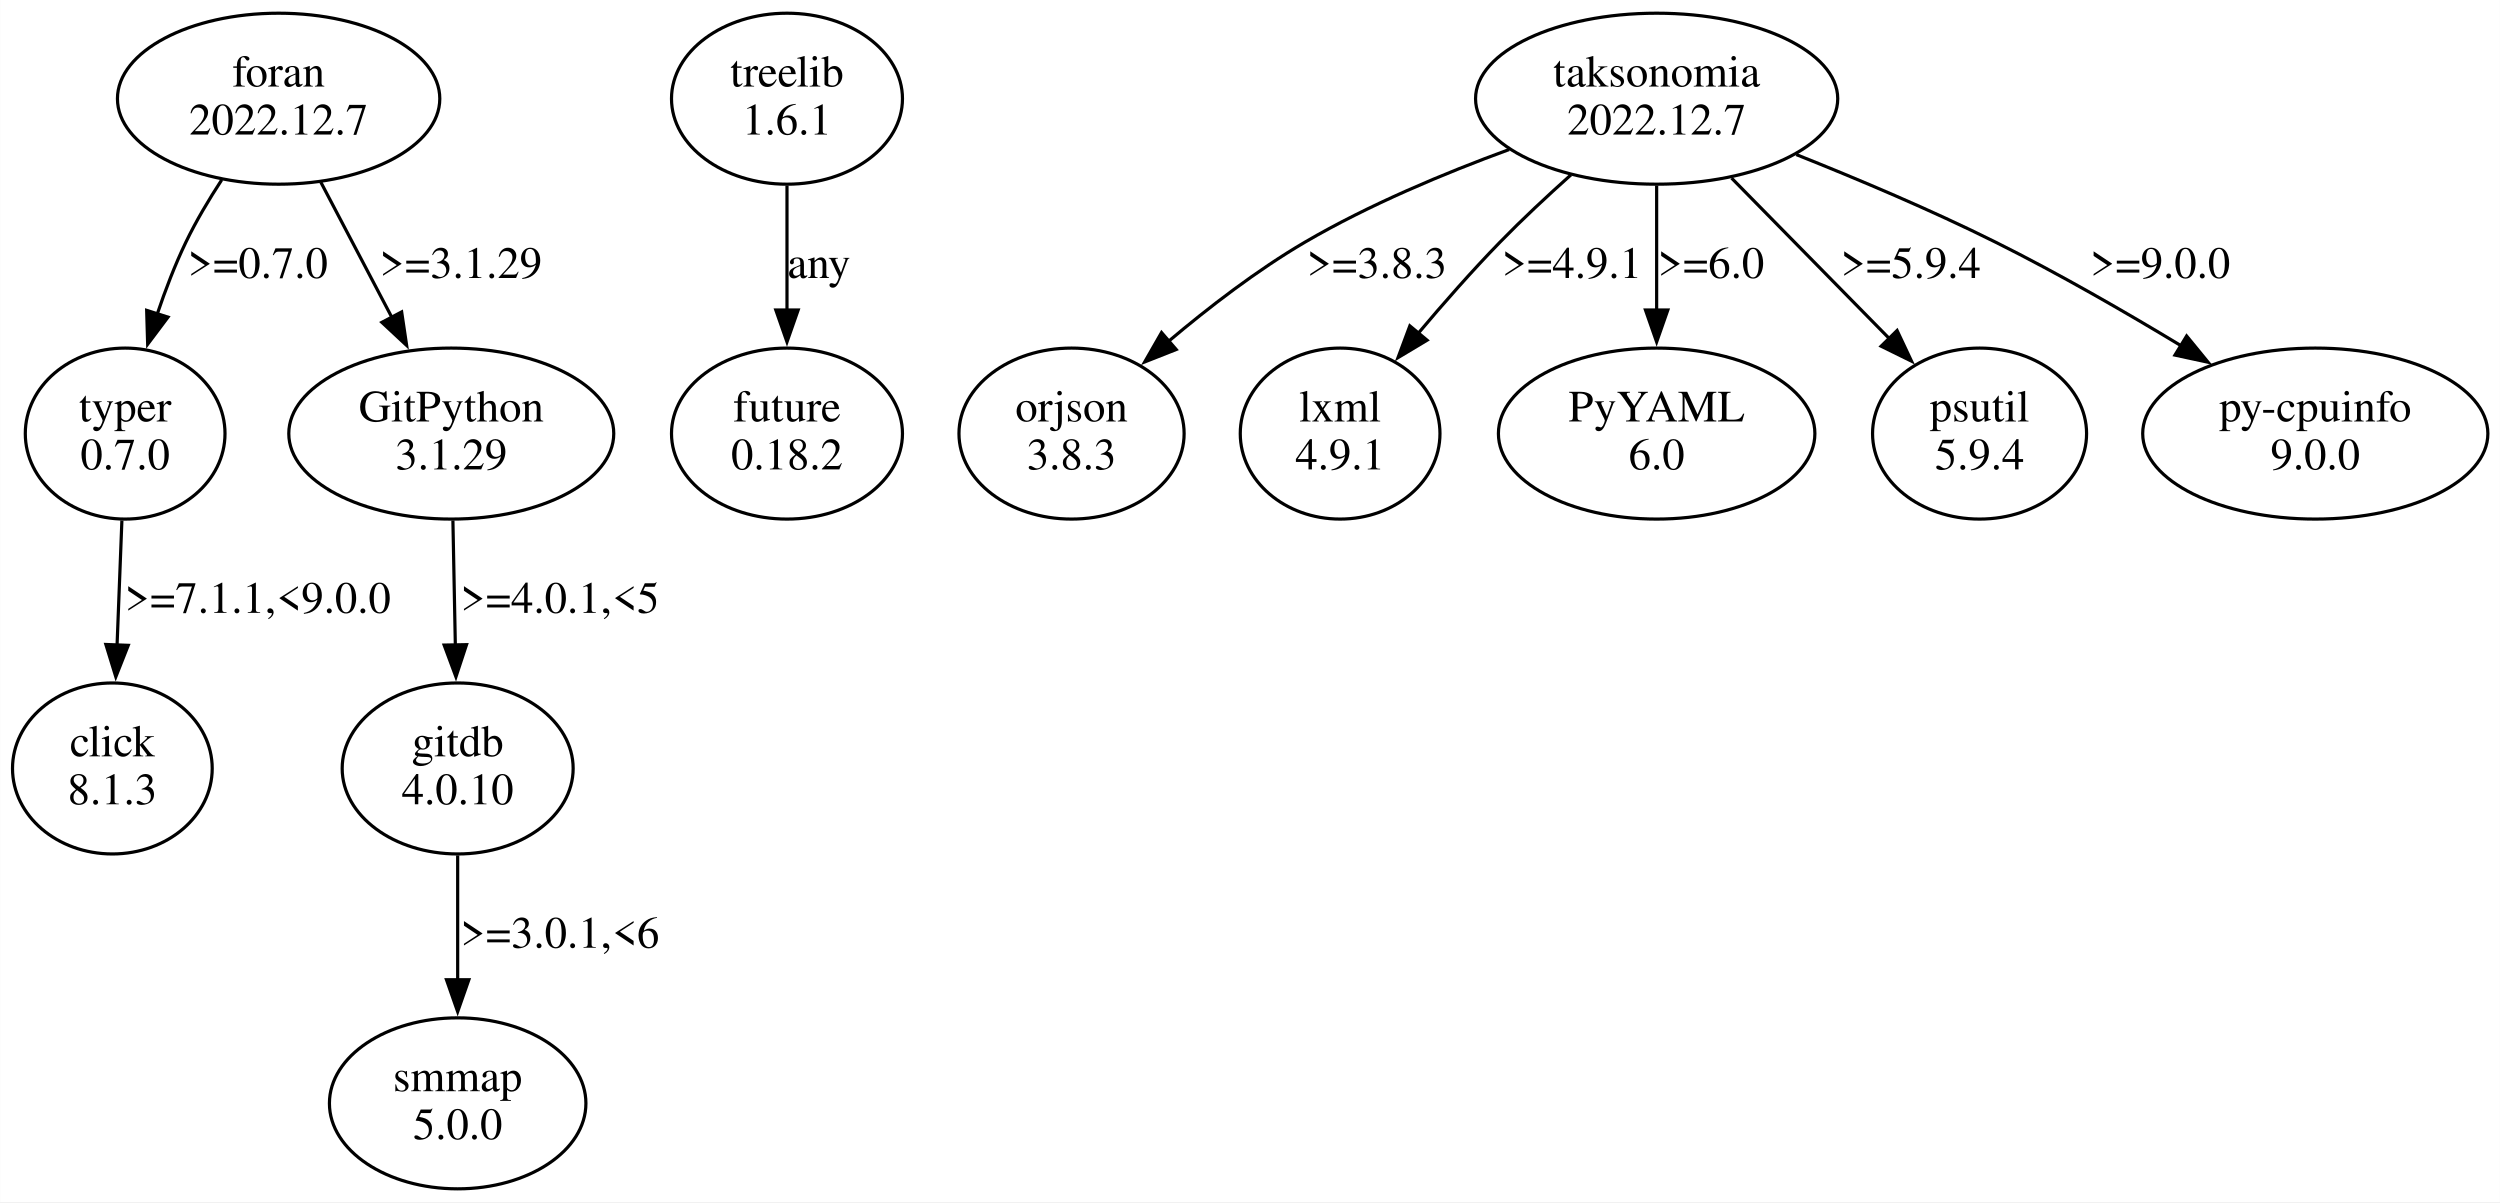
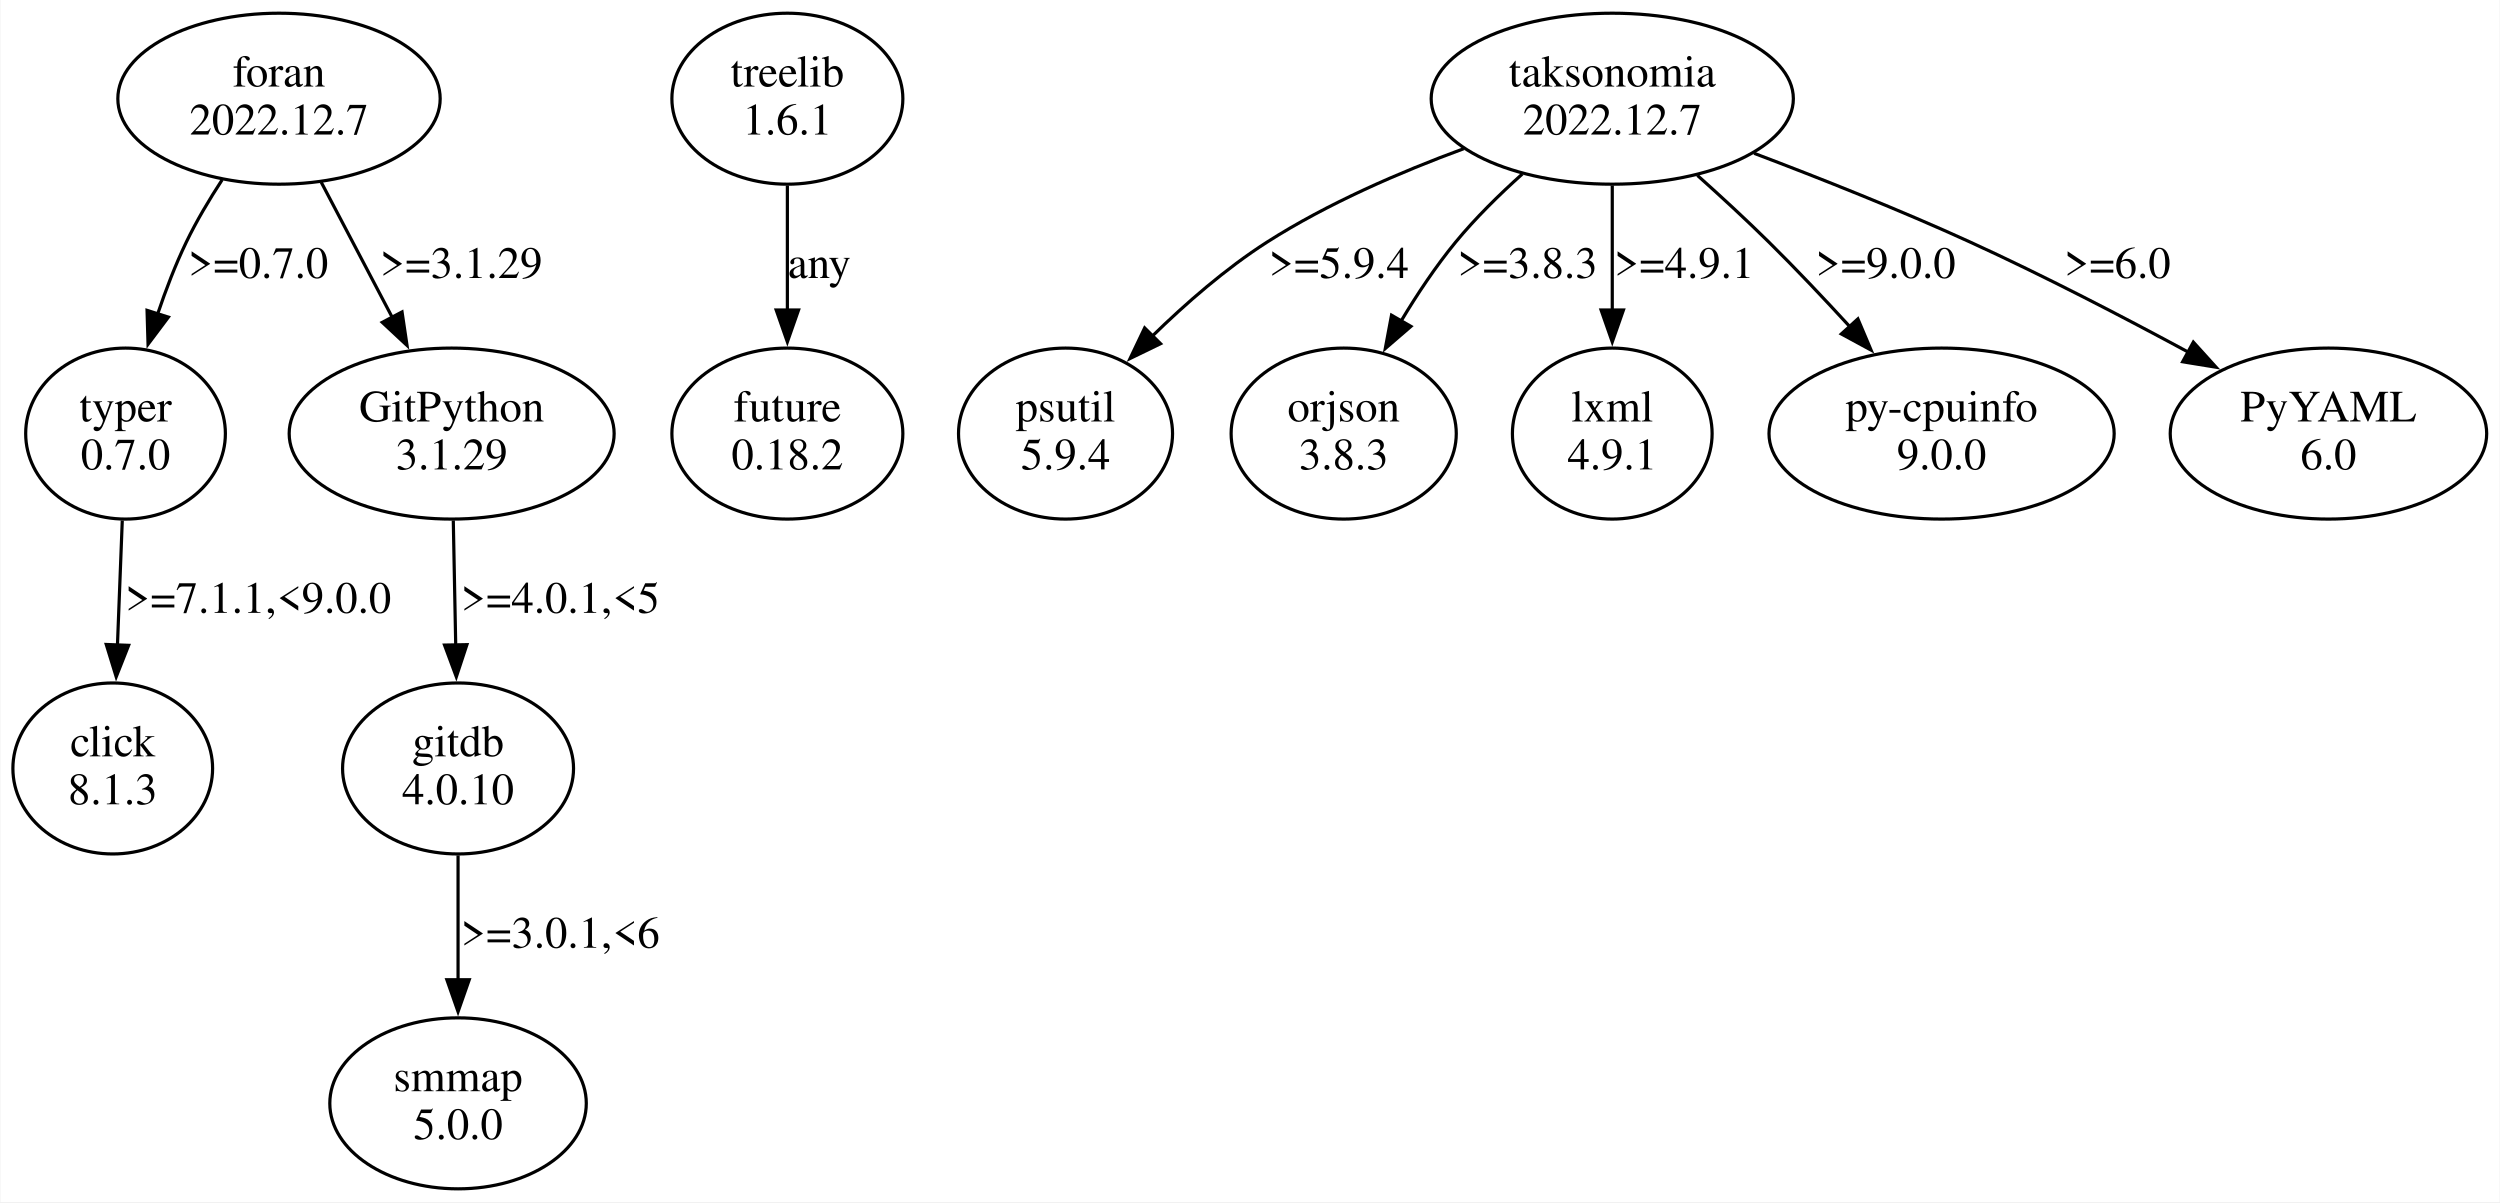
- <svg xmlns="http://www.w3.org/2000/svg" width="782pt" height="376pt" viewBox="0.00 0.00 781.85 375.96">
+ <svg xmlns="http://www.w3.org/2000/svg" width="782pt" height="376pt" viewBox="0.00 0.00 781.61 375.96">
  <g id="graph0" class="graph" transform="scale(1 1) rotate(0) translate(4 371.96)">
-     <polygon fill="white" stroke="none" points="-4,4 -4,-371.96 777.85,-371.96 777.85,4 -4,4" />
+     <polygon fill="white" stroke="none" points="-4,4 -4,-371.96 777.61,-371.96 777.61,4 -4,4" />
    <g id="node1" class="node">
      <ellipse fill="none" stroke="black" cx="35.11" cy="-236.35" rx="31.23" ry="26.74" />
      <text text-anchor="middle" x="35.11" y="-240.15" font-family="Times,serif" font-size="14.00">typer</text>
      <text text-anchor="middle" x="35.11" y="-225.15" font-family="Times,serif" font-size="14.00">0.7.0</text>
    </g>
    <g id="node2" class="node">
      <ellipse fill="none" stroke="black" cx="31.11" cy="-131.61" rx="31.23" ry="26.74" />
      <text text-anchor="middle" x="31.11" y="-135.41" font-family="Times,serif" font-size="14.00">click</text>
      <text text-anchor="middle" x="31.11" y="-120.41" font-family="Times,serif" font-size="14.00">8.1.3</text>
    </g>
    <g id="edge1" class="edge">
      <path fill="none" stroke="black" d="M34.09,-209.16C33.63,-197.32 33.08,-183.12 32.58,-170.18" />
      <polygon fill="black" stroke="black" points="36.08,-170.12 32.19,-160.27 29.08,-170.39 36.08,-170.12" />
      <text text-anchor="middle" x="76.61" y="-180.28" font-family="Times,serif" font-size="14.00">&gt;=7.1.1,&lt;9.0.0</text>
    </g>
    <g id="node3" class="node">
      <ellipse fill="none" stroke="black" cx="242.11" cy="-341.09" rx="36.12" ry="26.74" />
      <text text-anchor="middle" x="242.11" y="-344.89" font-family="Times,serif" font-size="14.00">treelib</text>
      <text text-anchor="middle" x="242.11" y="-329.89" font-family="Times,serif" font-size="14.00">1.6.1</text>
    </g>
    <g id="node4" class="node">
      <ellipse fill="none" stroke="black" cx="242.11" cy="-236.35" rx="36.12" ry="26.74" />
      <text text-anchor="middle" x="242.11" y="-240.15" font-family="Times,serif" font-size="14.00">future</text>
      <text text-anchor="middle" x="242.11" y="-225.15" font-family="Times,serif" font-size="14.00">0.18.2</text>
    </g>
    <g id="edge2" class="edge">
      <path fill="none" stroke="black" d="M242.11,-313.9C242.11,-302.06 242.11,-287.86 242.11,-274.92" />
      <polygon fill="black" stroke="black" points="245.61,-275.01 242.11,-265.01 238.61,-275.01 245.61,-275.01" />
      <text text-anchor="middle" x="252.11" y="-285.02" font-family="Times,serif" font-size="14.00">any</text>
    </g>
    <g id="node5" class="node">
-       <ellipse fill="none" stroke="black" cx="514.11" cy="-341.09" rx="56.64" ry="26.74" />
-       <text text-anchor="middle" x="514.11" y="-344.89" font-family="Times,serif" font-size="14.00">taksonomia</text>
-       <text text-anchor="middle" x="514.11" y="-329.89" font-family="Times,serif" font-size="14.00">2022.12.7</text>
+       <ellipse fill="none" stroke="black" cx="500.11" cy="-341.09" rx="56.64" ry="26.74" />
+       <text text-anchor="middle" x="500.11" y="-344.89" font-family="Times,serif" font-size="14.00">taksonomia</text>
+       <text text-anchor="middle" x="500.11" y="-329.89" font-family="Times,serif" font-size="14.00">2022.12.7</text>
    </g>
    <g id="node6" class="node">
-       <ellipse fill="none" stroke="black" cx="331.11" cy="-236.35" rx="35.21" ry="26.74" />
-       <text text-anchor="middle" x="331.11" y="-240.15" font-family="Times,serif" font-size="14.00">orjson</text>
-       <text text-anchor="middle" x="331.11" y="-225.15" font-family="Times,serif" font-size="14.00">3.8.3</text>
+       <ellipse fill="none" stroke="black" cx="329.11" cy="-236.35" rx="33.47" ry="26.74" />
+       <text text-anchor="middle" x="329.11" y="-240.15" font-family="Times,serif" font-size="14.00">psutil</text>
+       <text text-anchor="middle" x="329.11" y="-225.15" font-family="Times,serif" font-size="14.00">5.9.4</text>
    </g>
    <g id="edge3" class="edge">
-       <path fill="none" stroke="black" d="M467.99,-325.2C447.74,-317.78 424.08,-307.89 404.11,-296.22 389.18,-287.49 374.08,-275.87 361.51,-265.26" />
-       <polygon fill="black" stroke="black" points="363.84,-262.65 353.99,-258.76 359.26,-267.95 363.84,-262.65" />
-       <text text-anchor="middle" x="426.61" y="-285.02" font-family="Times,serif" font-size="14.00">&gt;=3.8.3</text>
+       <path fill="none" stroke="black" d="M453.64,-325.45C433.86,-318.17 411.04,-308.32 392.11,-296.22 379.27,-288.01 366.68,-277.03 356.18,-266.77" />
+       <polygon fill="black" stroke="black" points="358.83,-264.47 349.3,-259.84 353.86,-269.4 358.83,-264.47" />
+       <text text-anchor="middle" x="414.61" y="-285.02" font-family="Times,serif" font-size="14.00">&gt;=5.9.4</text>
    </g>
    <g id="node7" class="node">
-       <ellipse fill="none" stroke="black" cx="415.11" cy="-236.35" rx="31.23" ry="26.74" />
-       <text text-anchor="middle" x="415.11" y="-240.15" font-family="Times,serif" font-size="14.00">lxml</text>
-       <text text-anchor="middle" x="415.11" y="-225.15" font-family="Times,serif" font-size="14.00">4.9.1</text>
+       <ellipse fill="none" stroke="black" cx="416.11" cy="-236.35" rx="35.21" ry="26.74" />
+       <text text-anchor="middle" x="416.11" y="-240.15" font-family="Times,serif" font-size="14.00">orjson</text>
+       <text text-anchor="middle" x="416.11" y="-225.15" font-family="Times,serif" font-size="14.00">3.8.3</text>
    </g>
    <g id="edge4" class="edge">
-       <path fill="none" stroke="black" d="M487.31,-317.28C479.92,-310.68 472.04,-303.34 465.11,-296.22 456.39,-287.27 447.39,-277.03 439.47,-267.63" />
-       <polygon fill="black" stroke="black" points="442.31,-265.56 433.22,-260.11 436.92,-270.04 442.31,-265.56" />
-       <text text-anchor="middle" x="487.61" y="-285.02" font-family="Times,serif" font-size="14.00">&gt;=4.9.1</text>
+       <path fill="none" stroke="black" d="M471.99,-317.55C464.75,-311.07 457.28,-303.72 451.11,-296.22 444.94,-288.71 439.13,-280 434.1,-271.61" />
+       <polygon fill="black" stroke="black" points="437.14,-269.88 429.12,-262.96 431.07,-273.37 437.14,-269.88" />
+       <text text-anchor="middle" x="473.61" y="-285.02" font-family="Times,serif" font-size="14.00">&gt;=3.8.3</text>
    </g>
    <g id="node8" class="node">
-       <ellipse fill="none" stroke="black" cx="514.11" cy="-236.35" rx="49.49" ry="26.74" />
-       <text text-anchor="middle" x="514.11" y="-240.15" font-family="Times,serif" font-size="14.00">PyYAML</text>
-       <text text-anchor="middle" x="514.11" y="-225.15" font-family="Times,serif" font-size="14.00">6.0</text>
+       <ellipse fill="none" stroke="black" cx="500.11" cy="-236.35" rx="31.23" ry="26.74" />
+       <text text-anchor="middle" x="500.11" y="-240.15" font-family="Times,serif" font-size="14.00">lxml</text>
+       <text text-anchor="middle" x="500.11" y="-225.15" font-family="Times,serif" font-size="14.00">4.9.1</text>
    </g>
    <g id="edge5" class="edge">
-       <path fill="none" stroke="black" d="M514.11,-313.9C514.11,-302.06 514.11,-287.86 514.11,-274.92" />
-       <polygon fill="black" stroke="black" points="517.61,-275.01 514.11,-265.01 510.61,-275.01 517.61,-275.01" />
-       <text text-anchor="middle" x="531.11" y="-285.02" font-family="Times,serif" font-size="14.00">&gt;=6.0</text>
+       <path fill="none" stroke="black" d="M500.11,-313.9C500.11,-302.06 500.11,-287.86 500.11,-274.92" />
+       <polygon fill="black" stroke="black" points="503.61,-275.01 500.11,-265.01 496.61,-275.01 503.61,-275.01" />
+       <text text-anchor="middle" x="522.61" y="-285.02" font-family="Times,serif" font-size="14.00">&gt;=4.9.1</text>
    </g>
    <g id="node9" class="node">
-       <ellipse fill="none" stroke="black" cx="615.11" cy="-236.35" rx="33.47" ry="26.74" />
-       <text text-anchor="middle" x="615.11" y="-240.15" font-family="Times,serif" font-size="14.00">psutil</text>
-       <text text-anchor="middle" x="615.11" y="-225.15" font-family="Times,serif" font-size="14.00">5.9.4</text>
+       <ellipse fill="none" stroke="black" cx="603.11" cy="-236.35" rx="53.98" ry="26.74" />
+       <text text-anchor="middle" x="603.11" y="-240.15" font-family="Times,serif" font-size="14.00">py-cpuinfo</text>
+       <text text-anchor="middle" x="603.11" y="-225.15" font-family="Times,serif" font-size="14.00">9.0.0</text>
    </g>
    <g id="edge6" class="edge">
-       <path fill="none" stroke="black" d="M537.54,-316.26C552.33,-301.22 571.51,-281.7 587.1,-265.84" />
-       <polygon fill="black" stroke="black" points="589.31,-268.59 593.83,-259 584.32,-263.68 589.31,-268.59" />
-       <text text-anchor="middle" x="593.61" y="-285.02" font-family="Times,serif" font-size="14.00">&gt;=5.9.4</text>
+       <path fill="none" stroke="black" d="M526.74,-317.1C534.12,-310.51 542.05,-303.2 549.11,-296.22 557.55,-287.89 566.37,-278.55 574.38,-269.82" />
+       <polygon fill="black" stroke="black" points="576.93,-272.22 581.06,-262.46 571.75,-267.51 576.93,-272.22" />
+       <text text-anchor="middle" x="585.61" y="-285.02" font-family="Times,serif" font-size="14.00">&gt;=9.0.0</text>
    </g>
    <g id="node10" class="node">
-       <ellipse fill="none" stroke="black" cx="720.11" cy="-236.35" rx="53.98" ry="26.74" />
-       <text text-anchor="middle" x="720.11" y="-240.15" font-family="Times,serif" font-size="14.00">py-cpuinfo</text>
-       <text text-anchor="middle" x="720.11" y="-225.15" font-family="Times,serif" font-size="14.00">9.0.0</text>
+       <ellipse fill="none" stroke="black" cx="724.11" cy="-236.35" rx="49.49" ry="26.74" />
+       <text text-anchor="middle" x="724.11" y="-240.15" font-family="Times,serif" font-size="14.00">PyYAML</text>
+       <text text-anchor="middle" x="724.11" y="-225.15" font-family="Times,serif" font-size="14.00">6.0</text>
    </g>
    <g id="edge7" class="edge">
-       <path fill="none" stroke="black" d="M557.79,-323.61C577.16,-315.89 600.06,-306.21 620.11,-296.22 639.74,-286.44 660.75,-274.34 678.43,-263.65" />
-       <polygon fill="black" stroke="black" points="679.87,-266.87 686.58,-258.67 676.22,-260.9 679.87,-266.87" />
-       <text text-anchor="middle" x="671.61" y="-285.02" font-family="Times,serif" font-size="14.00">&gt;=9.0.0</text>
+       <path fill="none" stroke="black" d="M544.47,-324.01C565.23,-316.15 590.17,-306.25 612.11,-296.22 635.02,-285.75 659.86,-272.86 680.32,-261.8" />
+       <polygon fill="black" stroke="black" points="681.85,-264.96 688.96,-257.11 678.5,-258.81 681.85,-264.96" />
+       <text text-anchor="middle" x="658.11" y="-285.02" font-family="Times,serif" font-size="14.00">&gt;=6.0</text>
    </g>
    <g id="node11" class="node">
      <ellipse fill="none" stroke="black" cx="83.11" cy="-341.09" rx="50.41" ry="26.74" />
      <text text-anchor="middle" x="83.11" y="-344.89" font-family="Times,serif" font-size="14.00">foran</text>
      <text text-anchor="middle" x="83.11" y="-329.89" font-family="Times,serif" font-size="14.00">2022.12.7</text>
    </g>
-     <g id="edge8" class="edge">
+     <g id="edge9" class="edge">
      <path fill="none" stroke="black" d="M65.33,-315.73C61.3,-309.56 57.28,-302.8 54.11,-296.22 50.7,-289.13 47.69,-281.28 45.13,-273.68" />
      <polygon fill="black" stroke="black" points="48.51,-272.77 42.15,-264.3 41.84,-274.89 48.51,-272.77" />
      <text text-anchor="middle" x="76.61" y="-285.02" font-family="Times,serif" font-size="14.00">&gt;=0.7.0</text>
    </g>
    <g id="node12" class="node">
      <ellipse fill="none" stroke="black" cx="137.11" cy="-236.35" rx="50.82" ry="26.74" />
      <text text-anchor="middle" x="137.11" y="-240.15" font-family="Times,serif" font-size="14.00">GitPython</text>
      <text text-anchor="middle" x="137.11" y="-225.15" font-family="Times,serif" font-size="14.00">3.1.29</text>
    </g>
-     <g id="edge9" class="edge">
+     <g id="edge8" class="edge">
      <path fill="none" stroke="black" d="M96.32,-314.96C103.06,-302.15 111.35,-286.36 118.7,-272.37" />
      <polygon fill="black" stroke="black" points="121.59,-274.4 123.15,-263.92 115.4,-271.14 121.59,-274.4" />
      <text text-anchor="middle" x="140.11" y="-285.02" font-family="Times,serif" font-size="14.00">&gt;=3.1.29</text>
    </g>
    <g id="node13" class="node">
      <ellipse fill="none" stroke="black" cx="139.11" cy="-131.61" rx="36.12" ry="26.74" />
      <text text-anchor="middle" x="139.11" y="-135.41" font-family="Times,serif" font-size="14.00">gitdb</text>
      <text text-anchor="middle" x="139.11" y="-120.41" font-family="Times,serif" font-size="14.00">4.0.10</text>
    </g>
    <g id="edge10" class="edge">
      <path fill="none" stroke="black" d="M137.62,-209.16C137.85,-197.32 138.13,-183.12 138.38,-170.18" />
      <polygon fill="black" stroke="black" points="141.88,-170.33 138.57,-160.27 134.88,-170.2 141.88,-170.33" />
      <text text-anchor="middle" x="171.11" y="-180.28" font-family="Times,serif" font-size="14.00">&gt;=4.0.1,&lt;5</text>
    </g>
    <g id="node14" class="node">
      <ellipse fill="none" stroke="black" cx="139.11" cy="-26.87" rx="40.11" ry="26.74" />
      <text text-anchor="middle" x="139.11" y="-30.67" font-family="Times,serif" font-size="14.00">smmap</text>
      <text text-anchor="middle" x="139.11" y="-15.67" font-family="Times,serif" font-size="14.00">5.0.0</text>
    </g>
    <g id="edge11" class="edge">
      <path fill="none" stroke="black" d="M139.11,-104.42C139.11,-92.58 139.11,-78.38 139.11,-65.44" />
      <polygon fill="black" stroke="black" points="142.61,-65.53 139.11,-55.53 135.61,-65.53 142.61,-65.53" />
      <text text-anchor="middle" x="171.11" y="-75.54" font-family="Times,serif" font-size="14.00">&gt;=3.0.1,&lt;6</text>
    </g>
  </g>
</svg>
